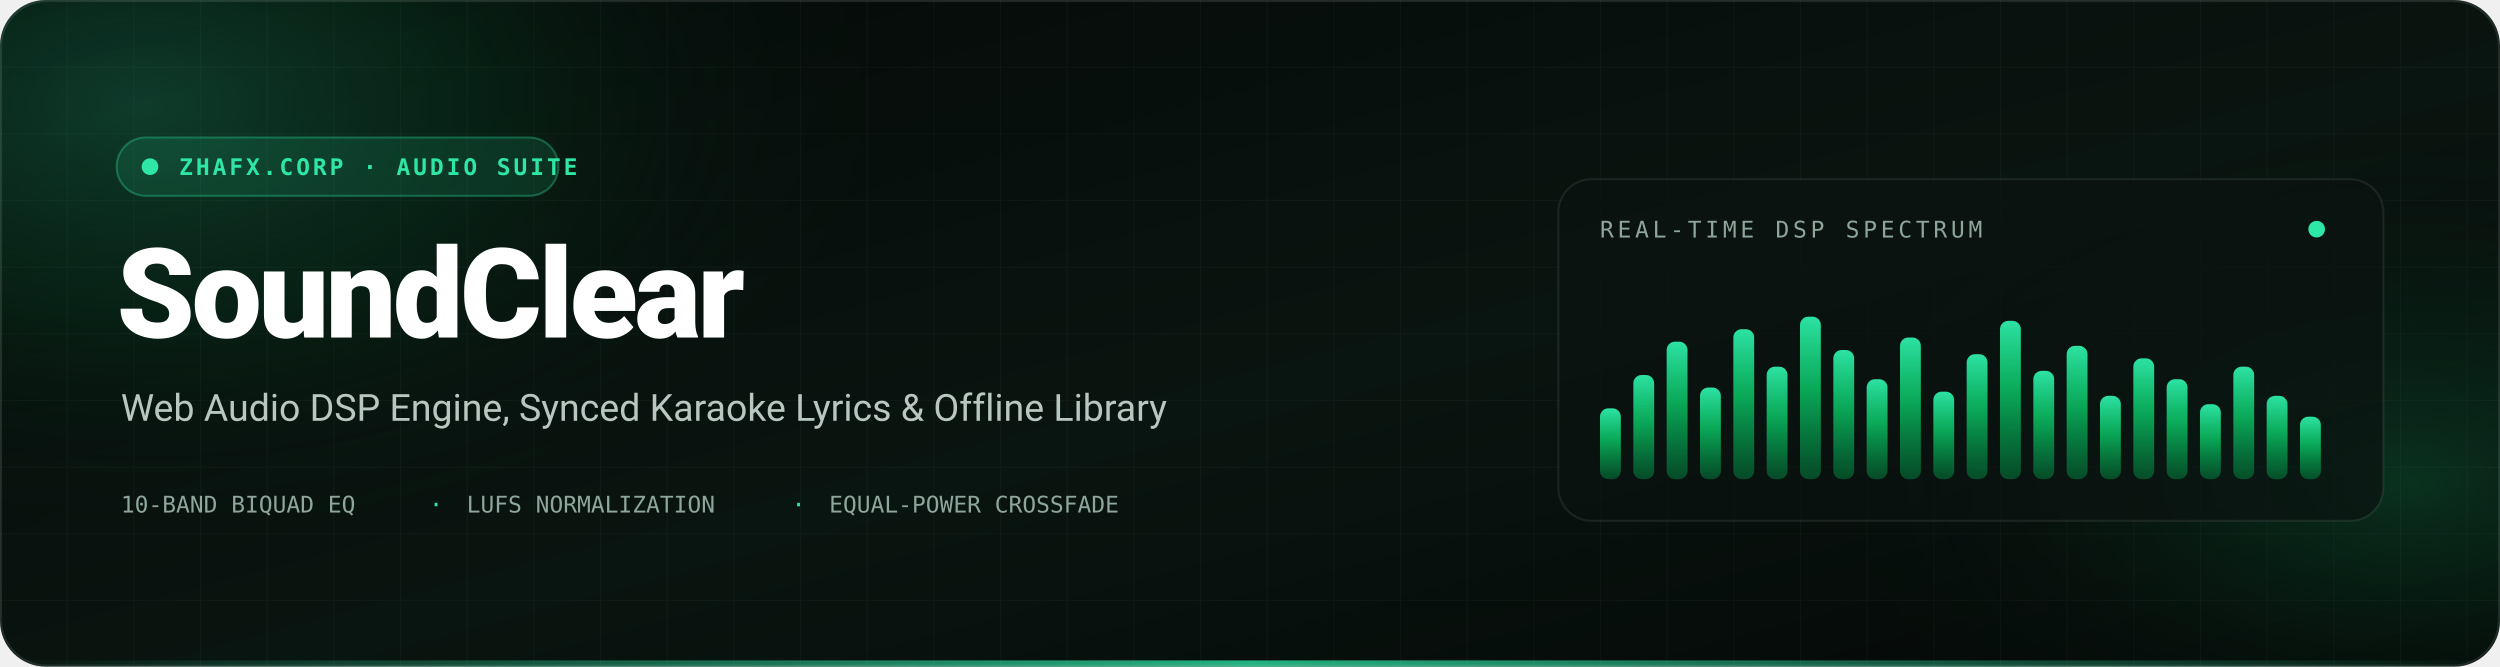
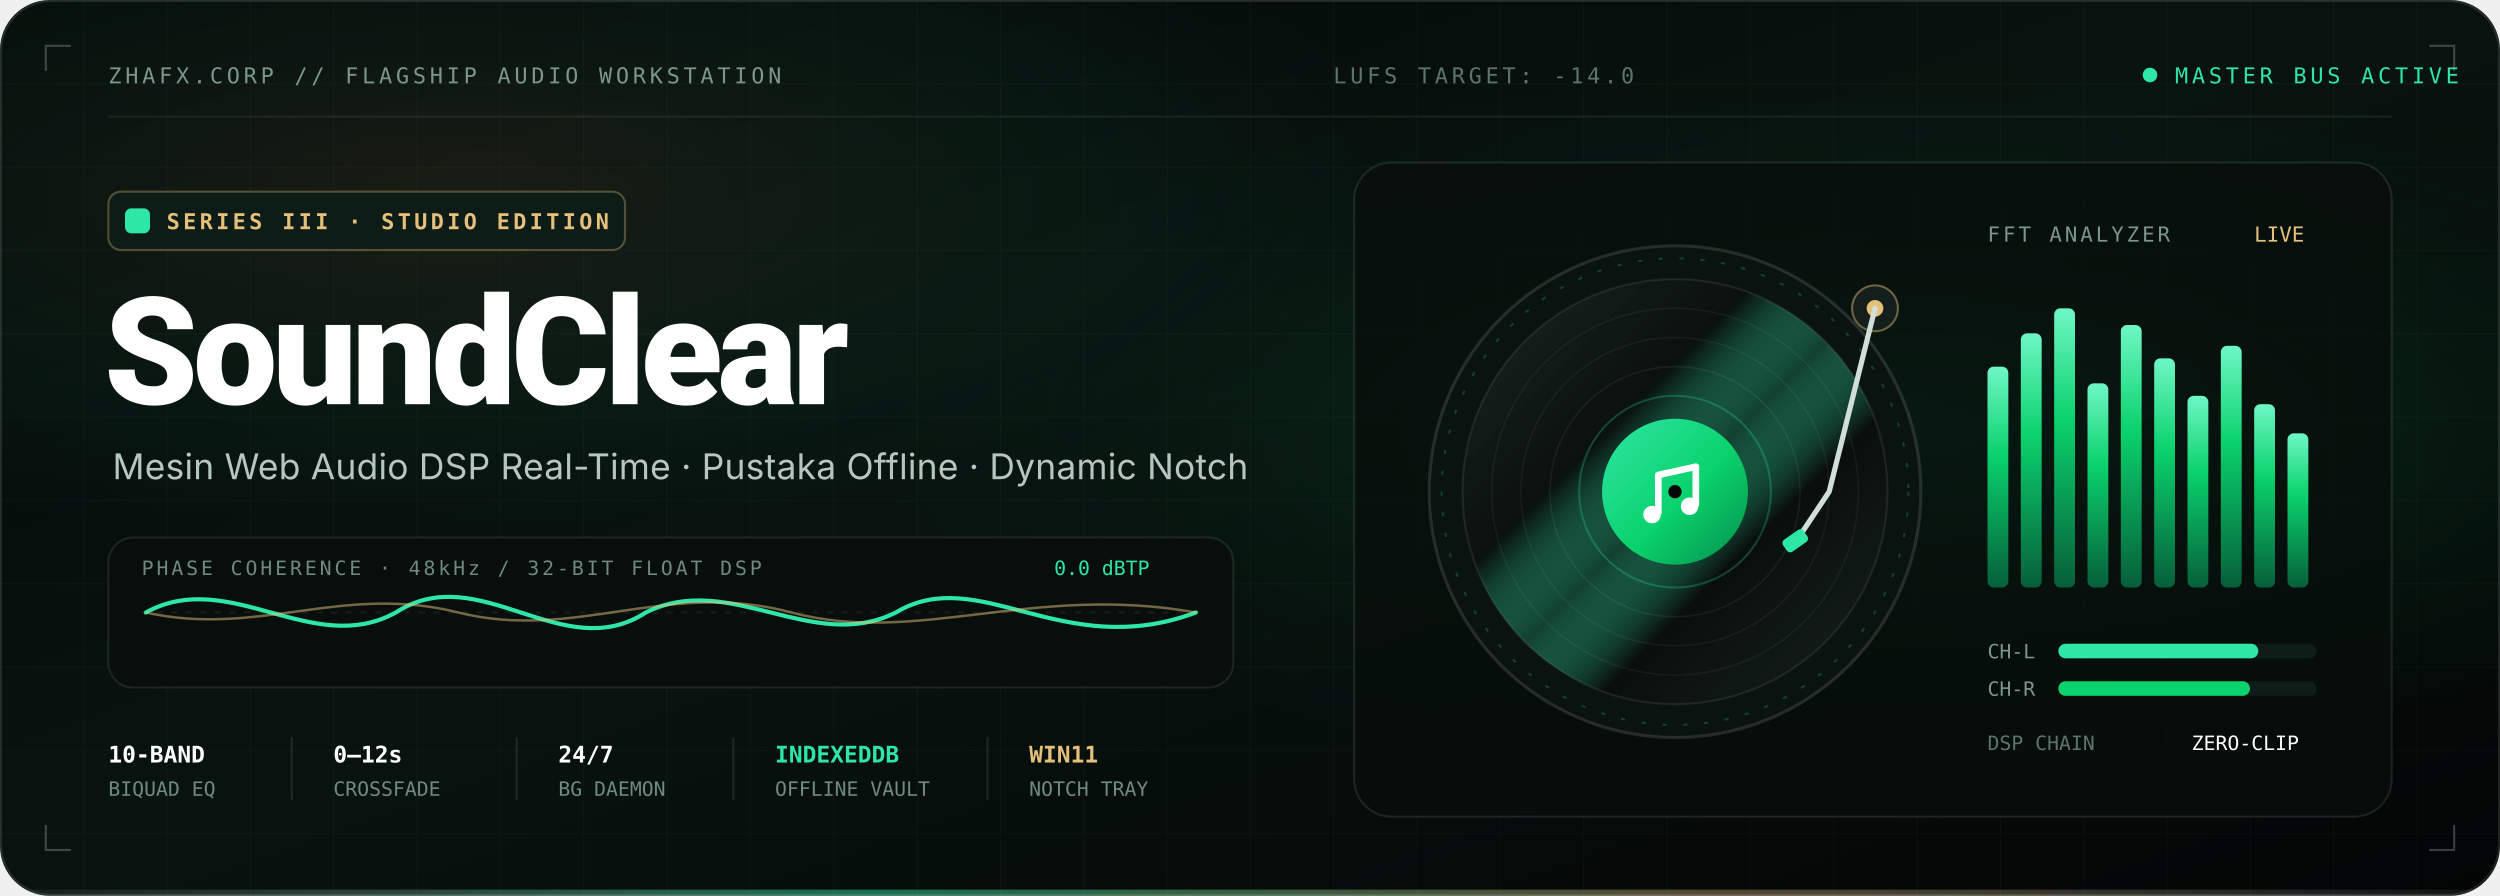
- <svg xmlns="http://www.w3.org/2000/svg" viewBox="0 0 1200 320" width="100%" role="img" aria-label="SoundClear — Studio-Grade Web Audio Music Player">
+ <svg xmlns="http://www.w3.org/2000/svg" viewBox="0 0 1200 430" width="100%" role="img" aria-label="SoundClear Studio Web Audio Console">
  <defs>
-     <linearGradient id="bg-base" x1="0%" y1="0%" x2="100%" y2="100%">
-       <stop offset="0%" stop-color="#050807" />
-       <stop offset="55%" stop-color="#091510" />
-       <stop offset="100%" stop-color="#040706" />
-     </linearGradient>
-     <radialGradient id="aurora-left" cx="22%" cy="35%" r="55%">
+     <linearGradient id="chassis-bg" x1="0%" y1="0%" x2="100%" y2="100%">
+       <stop offset="0%" stop-color="#040706" />
+       <stop offset="48%" stop-color="#08130F" />
+       <stop offset="100%" stop-color="#030505" />
+     </linearGradient>
+     <radialGradient id="emerald-halo" cx="76%" cy="48%" r="44%">
      <stop offset="0%" stop-color="#2EE6A6" stop-opacity="0.22" />
-       <stop offset="55%" stop-color="#0AD26C" stop-opacity="0.06" />
-       <stop offset="100%" stop-color="#050807" stop-opacity="0" />
+       <stop offset="45%" stop-color="#0AD26C" stop-opacity="0.07" />
+       <stop offset="100%" stop-color="#040706" stop-opacity="0" />
    </radialGradient>
-     <radialGradient id="aurora-right" cx="82%" cy="60%" r="48%">
-       <stop offset="0%" stop-color="#1DF78E" stop-opacity="0.16" />
-       <stop offset="100%" stop-color="#050807" stop-opacity="0" />
+     <radialGradient id="champagne-halo" cx="18%" cy="22%" r="42%">
+       <stop offset="0%" stop-color="#E5C07B" stop-opacity="0.09" />
+       <stop offset="65%" stop-color="#2EE6A6" stop-opacity="0.04" />
+       <stop offset="100%" stop-color="#040706" stop-opacity="0" />
    </radialGradient>
-     <linearGradient id="bar-grad" x1="0%" y1="100%" x2="0%" y2="0%">
-       <stop offset="0%" stop-color="#00B555" stop-opacity="0.35" />
-       <stop offset="55%" stop-color="#0AD26C" stop-opacity="0.78" />
-       <stop offset="100%" stop-color="#2EE6A6" stop-opacity="0.98" />
-     </linearGradient>
-     <linearGradient id="stroke-shine" x1="0%" y1="0%" x2="100%" y2="0%">
+     <linearGradient id="rim-sheen" x1="0%" y1="0%" x2="100%" y2="0%">
+       <stop offset="0%" stop-color="#FFFFFF" stop-opacity="0.04" />
+       <stop offset="35%" stop-color="#2EE6A6" stop-opacity="0.45" />
+       <stop offset="68%" stop-color="#E5C07B" stop-opacity="0.35" />
+       <stop offset="100%" stop-color="#FFFFFF" stop-opacity="0.04" />
+     </linearGradient>
+     <linearGradient id="vinyl-sheen" x1="0%" y1="0%" x2="100%" y2="100%">
+       <stop offset="0%" stop-color="#1E2B26" stop-opacity="0.65" />
+       <stop offset="35%" stop-color="#0A100E" stop-opacity="0.92" />
+       <stop offset="50%" stop-color="#2EE6A6" stop-opacity="0.22" />
+       <stop offset="65%" stop-color="#090E0C" stop-opacity="0.94" />
+       <stop offset="100%" stop-color="#1B2622" stop-opacity="0.6" />
+     </linearGradient>
+     <linearGradient id="label-grad" x1="0%" y1="0%" x2="100%" y2="100%">
+       <stop offset="0%" stop-color="#2EE6A6" />
+       <stop offset="55%" stop-color="#0AD26C" />
+       <stop offset="100%" stop-color="#058F49" />
+     </linearGradient>
+     <linearGradient id="laser-sweep" x1="0%" y1="0%" x2="100%" y2="0%">
      <stop offset="0%" stop-color="#2EE6A6" stop-opacity="0" />
-       <stop offset="50%" stop-color="#2EE6A6" stop-opacity="0.75" />
-       <stop offset="100%" stop-color="#2EE6A6" stop-opacity="0" />
-     </linearGradient>
-     <pattern id="studio-grid" width="32" height="32" patternUnits="userSpaceOnUse">
-       <path d="M 32 0 L 0 0 0 32" fill="none" stroke="#FFFFFF" stroke-opacity="0.03" stroke-width="1" />
+       <stop offset="50%" stop-color="#2EE6A6" stop-opacity="0.95" />
+       <stop offset="100%" stop-color="#E5C07B" stop-opacity="0" />
+     </linearGradient>
+     <linearGradient id="eq-bar" x1="0%" y1="100%" x2="0%" y2="0%">
+       <stop offset="0%" stop-color="#065F3A" />
+       <stop offset="60%" stop-color="#0AD26C" />
+       <stop offset="100%" stop-color="#6EF7C5" />
+     </linearGradient>
+     <pattern id="precision-grid" width="40" height="40" patternUnits="userSpaceOnUse">
+       <path d="M 40 0 L 0 0 0 40" fill="none" stroke="#FFFFFF" stroke-opacity="0.025" stroke-width="1" />
    </pattern>
-     <clipPath id="frame-clip">
-       <rect width="1200" height="320" rx="22" />
+     <clipPath id="console-clip">
+       <rect width="1200" height="430" rx="24" />
    </clipPath>
  </defs>
-   <g clip-path="url(#frame-clip)">
-     <rect width="1200" height="320" fill="url(#bg-base)" />
-     <rect width="1200" height="320" fill="url(#studio-grid)" />
-     <ellipse cx="260" cy="110" rx="340" ry="200" fill="url(#aurora-left)">
-       <animate attributeName="cx" values="240;320;240" dur="9s" repeatCount="indefinite" />
-       <animate attributeName="cy" values="100;140;100" dur="9s" repeatCount="indefinite" />
-     </ellipse>
-     <ellipse cx="960" cy="195" rx="310" ry="180" fill="url(#aurora-right)">
-       <animate attributeName="cx" values="980;890;980" dur="11s" repeatCount="indefinite" />
-     </ellipse>
-     <g transform="translate(748, 86)">
-       <rect x="0" y="0" width="396" height="164" rx="16" fill="#0B1310" fill-opacity="0.72" stroke="#FFFFFF" stroke-opacity="0.08" />
-       <text x="20" y="28" fill="#8EA69B" font-family="ui-monospace, SFMono-Regular, Menlo, monospace" font-size="11" letter-spacing="1.8">REAL-TIME DSP SPECTRUM</text>
-       <circle cx="364" cy="24" r="4" fill="#2EE6A6">
-         <animate attributeName="opacity" values="1;0.3;1" dur="1.8s" repeatCount="indefinite" />
+   <g clip-path="url(#console-clip)">
+     <rect width="1200" height="430" fill="url(#chassis-bg)" />
+     <rect width="1200" height="430" fill="url(#precision-grid)" />
+     <rect width="1200" height="430" fill="url(#emerald-halo)" />
+     <rect width="1200" height="430" fill="url(#champagne-halo)" />
+     <g stroke="#FFFFFF" stroke-opacity="0.22" stroke-width="1">
+       <path d="M 22 34 L 22 22 L 34 22" fill="none" />
+       <path d="M 1166 22 L 1178 22 L 1178 34" fill="none" />
+       <path d="M 22 396 L 22 408 L 34 408" fill="none" />
+       <path d="M 1166 408 L 1178 408 L 1178 396" fill="none" />
+     </g>
+     <g font-family="ui-monospace, SFMono-Regular, Menlo, Monaco, monospace" font-size="10.5" letter-spacing="1.8">
+       <text x="52" y="40" fill="#7D968B">ZHAFX.CORP // FLAGSHIP AUDIO WORKSTATION</text>
+       <text x="640" y="40" fill="#5D746B">LUFS TARGET: -14.0</text>
+       <circle cx="1032" cy="36" r="3.5" fill="#2EE6A6">
+         <animate attributeName="opacity" values="1;0.25;1" dur="1.8s" repeatCount="indefinite" />
      </circle>
-       <g transform="translate(20, 48)">
-         <rect x="0" y="62" width="10" height="34" rx="4" fill="url(#bar-grad)">
-           <animate attributeName="height" values="28;76;36;64;28" dur="1.5s" repeatCount="indefinite" />
-           <animate attributeName="y" values="68;20;60;32;68" dur="1.5s" repeatCount="indefinite" />
-         </rect>
-         <rect x="16" y="46" width="10" height="50" rx="4" fill="url(#bar-grad)">
-           <animate attributeName="height" values="48;88;30;72;48" dur="1.3s" repeatCount="indefinite" />
-           <animate attributeName="y" values="48;8;66;24;48" dur="1.3s" repeatCount="indefinite" />
-         </rect>
-         <rect x="32" y="30" width="10" height="66" rx="4" fill="url(#bar-grad)">
-           <animate attributeName="height" values="66;34;90;42;66" dur="1.7s" repeatCount="indefinite" />
-           <animate attributeName="y" values="30;62;6;54;30" dur="1.7s" repeatCount="indefinite" />
-         </rect>
-         <rect x="48" y="52" width="10" height="44" rx="4" fill="url(#bar-grad)">
-           <animate attributeName="height" values="40;82;26;68;40" dur="1.2s" repeatCount="indefinite" />
-           <animate attributeName="y" values="56;14;70;28;56" dur="1.2s" repeatCount="indefinite" />
-         </rect>
-         <rect x="64" y="24" width="10" height="72" rx="4" fill="url(#bar-grad)">
-           <animate attributeName="height" values="72;38;92;52;72" dur="1.6s" repeatCount="indefinite" />
-           <animate attributeName="y" values="24;58;4;44;24" dur="1.6s" repeatCount="indefinite" />
-         </rect>
-         <rect x="80" y="42" width="10" height="54" rx="4" fill="url(#bar-grad)">
-           <animate attributeName="height" values="54;24;78;44;54" dur="1.4s" repeatCount="indefinite" />
-           <animate attributeName="y" values="42;72;18;52;42" dur="1.4s" repeatCount="indefinite" />
-         </rect>
-         <rect x="96" y="18" width="10" height="78" rx="4" fill="url(#bar-grad)">
-           <animate attributeName="height" values="78;44;88;30;78" dur="1.8s" repeatCount="indefinite" />
-           <animate attributeName="y" values="18;52;8;66;18" dur="1.8s" repeatCount="indefinite" />
-         </rect>
-         <rect x="112" y="34" width="10" height="62" rx="4" fill="url(#bar-grad)">
-           <animate attributeName="height" values="62;86;36;70;62" dur="1.35s" repeatCount="indefinite" />
-           <animate attributeName="y" values="34;10;60;26;34" dur="1.35s" repeatCount="indefinite" />
-         </rect>
-         <rect x="128" y="48" width="10" height="48" rx="4" fill="url(#bar-grad)">
-           <animate attributeName="height" values="48;22;80;56;48" dur="1.55s" repeatCount="indefinite" />
-           <animate attributeName="y" values="48;74;16;40;48" dur="1.55s" repeatCount="indefinite" />
-         </rect>
-         <rect x="144" y="28" width="10" height="68" rx="4" fill="url(#bar-grad)">
-           <animate attributeName="height" values="68;90;42;74;68" dur="1.25s" repeatCount="indefinite" />
-           <animate attributeName="y" values="28;6;54;22;28" dur="1.25s" repeatCount="indefinite" />
-         </rect>
-         <rect x="160" y="54" width="10" height="42" rx="4" fill="url(#bar-grad)">
-           <animate attributeName="height" values="42;78;28;64;42" dur="1.65s" repeatCount="indefinite" />
-           <animate attributeName="y" values="54;18;68;32;54" dur="1.65s" repeatCount="indefinite" />
-         </rect>
-         <rect x="176" y="36" width="10" height="60" rx="4" fill="url(#bar-grad)">
-           <animate attributeName="height" values="60;32;84;46;60" dur="1.45s" repeatCount="indefinite" />
-           <animate attributeName="y" values="36;64;12;50;36" dur="1.45s" repeatCount="indefinite" />
-         </rect>
-         <rect x="192" y="20" width="10" height="76" rx="4" fill="url(#bar-grad)">
-           <animate attributeName="height" values="76;42;92;54;76" dur="1.75s" repeatCount="indefinite" />
-           <animate attributeName="y" values="20;54;4;42;20" dur="1.75s" repeatCount="indefinite" />
-         </rect>
-         <rect x="208" y="44" width="10" height="52" rx="4" fill="url(#bar-grad)">
-           <animate attributeName="height" values="52;80;28;66;52" dur="1.3s" repeatCount="indefinite" />
-           <animate attributeName="y" values="44;16;68;30;44" dur="1.3s" repeatCount="indefinite" />
-         </rect>
-         <rect x="224" y="32" width="10" height="64" rx="4" fill="url(#bar-grad)">
-           <animate attributeName="height" values="64;36;86;48;64" dur="1.5s" repeatCount="indefinite" />
-           <animate attributeName="y" values="32;60;10;48;32" dur="1.5s" repeatCount="indefinite" />
-         </rect>
-         <rect x="240" y="56" width="10" height="40" rx="4" fill="url(#bar-grad)">
-           <animate attributeName="height" values="40;74;24;58;40" dur="1.2s" repeatCount="indefinite" />
-           <animate attributeName="y" values="56;22;72;38;56" dur="1.2s" repeatCount="indefinite" />
-         </rect>
-         <rect x="256" y="38" width="10" height="58" rx="4" fill="url(#bar-grad)">
-           <animate attributeName="height" values="58;28;82;44;58" dur="1.6s" repeatCount="indefinite" />
-           <animate attributeName="y" values="38;68;14;52;38" dur="1.6s" repeatCount="indefinite" />
-         </rect>
-         <rect x="272" y="48" width="10" height="48" rx="4" fill="url(#bar-grad)">
-           <animate attributeName="height" values="48;76;30;62;48" dur="1.4s" repeatCount="indefinite" />
-           <animate attributeName="y" values="48;20;66;34;48" dur="1.4s" repeatCount="indefinite" />
-         </rect>
-         <rect x="288" y="60" width="10" height="36" rx="4" fill="url(#bar-grad)">
-           <animate attributeName="height" values="36;68;22;52;36" dur="1.7s" repeatCount="indefinite" />
-           <animate attributeName="y" values="60;28;74;44;60" dur="1.7s" repeatCount="indefinite" />
-         </rect>
-         <rect x="304" y="42" width="10" height="54" rx="4" fill="url(#bar-grad)">
-           <animate attributeName="height" values="54;80;34;60;54" dur="1.35s" repeatCount="indefinite" />
-           <animate attributeName="y" values="42;16;62;36;42" dur="1.35s" repeatCount="indefinite" />
-         </rect>
-         <rect x="320" y="56" width="10" height="40" rx="4" fill="url(#bar-grad)">
-           <animate attributeName="height" values="40;66;26;50;40" dur="1.55s" repeatCount="indefinite" />
-           <animate attributeName="y" values="56;30;70;46;56" dur="1.55s" repeatCount="indefinite" />
-         </rect>
-         <rect x="336" y="66" width="10" height="30" rx="4" fill="url(#bar-grad)">
-           <animate attributeName="height" values="30;58;20;44;30" dur="1.45s" repeatCount="indefinite" />
-           <animate attributeName="y" values="66;38;76;52;66" dur="1.45s" repeatCount="indefinite" />
-         </rect>
-       </g>
-     </g>
-     <g transform="translate(56, 66)">
-       <rect x="0" y="0" width="212" height="28" rx="14" fill="#2EE6A6" fill-opacity="0.12" stroke="#2EE6A6" stroke-opacity="0.32" />
-       <circle cx="16" cy="14" r="4" fill="#2EE6A6">
-         <animate attributeName="r" values="3.5;5;3.5" dur="2s" repeatCount="indefinite" />
-       </circle>
-       <text x="30" y="18" fill="#2EE6A6" font-family="ui-monospace, SFMono-Regular, Menlo, monospace" font-size="11" font-weight="600" letter-spacing="1.4">ZHAFX.CORP · AUDIO SUITE</text>
-       <text x="0" y="96" fill="#FFFFFF" font-family="-apple-system, BlinkMacSystemFont, 'Segoe UI', Roboto, sans-serif" font-size="60" font-weight="800" letter-spacing="-1.6">SoundClear</text>
-       <text x="2" y="136" fill="#B8C7C0" font-family="-apple-system, BlinkMacSystemFont, 'Segoe UI', Roboto, sans-serif" font-size="18" font-weight="400">
-         Web Audio DSP Engine, Synced Karaoke Lyrics &amp; Offline Library
+       <text x="1044" y="40" fill="#2EE6A6">MASTER BUS ACTIVE</text>
+     </g>
+     <line x1="52" y1="56" x2="1148" y2="56" stroke="#FFFFFF" stroke-opacity="0.07" />
+     <g transform="translate(52, 92)">
+       <rect x="0" y="0" width="248" height="28" rx="6" fill="#0E1C17" stroke="#E5C07B" stroke-opacity="0.32" />
+       <rect x="8" y="8" width="12" height="12" rx="3" fill="#2EE6A6" />
+       <text x="28" y="18" fill="#E5C07B" font-family="ui-monospace, SFMono-Regular, Menlo, monospace" font-size="10.5" font-weight="600" letter-spacing="1.6">SERIES III · STUDIO EDITION</text>
+       <text x="-2" y="102" fill="#FFFFFF" font-family="-apple-system, BlinkMacSystemFont, 'SF Pro Display', 'Segoe UI', Roboto, sans-serif" font-size="72" font-weight="800" letter-spacing="-2.4">SoundClear</text>
+       <text x="2" y="138" fill="#B5C7BF" font-family="-apple-system, BlinkMacSystemFont, 'Segoe UI', sans-serif" font-size="17" font-weight="400" letter-spacing="0.1">
+         Mesin Web Audio DSP Real-Time · Pustaka Offline · Dynamic Notch
      </text>
-       <g transform="translate(2, 166)" font-family="ui-monospace, SFMono-Regular, Menlo, monospace" font-size="11" fill="#8EA69B">
-         <text x="0" y="14">10-BAND BIQUAD EQ</text>
-         <text x="148" y="14" fill="#2EE6A6">·</text>
-         <text x="166" y="14">LUFS NORMALIZATION</text>
-         <text x="322" y="14" fill="#2EE6A6">·</text>
-         <text x="340" y="14">EQUAL-POWER CROSSFADE</text>
-       </g>
-     </g>
-     <rect x="0" y="317" width="1200" height="3" fill="url(#stroke-shine)">
-       <animate attributeName="x" values="-1200;1200" dur="4.5s" repeatCount="indefinite" />
+       <g transform="translate(0, 166)">
+         <rect x="0" y="0" width="540" height="72" rx="12" fill="#070E0C" fill-opacity="0.88" stroke="#FFFFFF" stroke-opacity="0.09" />
+         <line x1="16" y1="36" x2="524" y2="36" stroke="#FFFFFF" stroke-opacity="0.06" stroke-dasharray="3 4" />
+         <path fill="none" stroke="#2EE6A6" stroke-width="2" stroke-linecap="round" d="M 18 36 C 58 14, 98 58, 138 36 C 178 10, 218 62, 258 36 C 298 16, 338 56, 378 36 C 418 12, 458 60, 522 36">
+           <animate attributeName="d" values="M 18 36 C 58 14, 98 58, 138 36 C 178 10, 218 62, 258 36 C 298 16, 338 56, 378 36 C 418 12, 458 60, 522 36;                     M 18 36 C 58 58, 98 12, 138 36 C 178 60, 218 14, 258 36 C 298 56, 338 14, 378 36 C 418 54, 458 18, 522 36;                     M 18 36 C 58 22, 98 50, 138 36 C 178 18, 218 54, 258 36 C 298 20, 338 52, 378 36 C 418 24, 458 48, 522 36;                     M 18 36 C 58 14, 98 58, 138 36 C 178 10, 218 62, 258 36 C 298 16, 338 56, 378 36 C 418 12, 458 60, 522 36" dur="2.8s" repeatCount="indefinite" />
+         </path>
+         <path fill="none" stroke="#E5C07B" stroke-opacity="0.5" stroke-width="1.2" d="M 18 36 C 72 48, 112 22, 168 36 C 224 50, 268 20, 328 36 C 388 52, 444 22, 522 36">
+           <animate attributeName="d" values="M 18 36 C 72 48, 112 22, 168 36 C 224 50, 268 20, 328 36 C 388 52, 444 22, 522 36;                     M 18 36 C 72 22, 112 52, 168 36 C 224 18, 268 54, 328 36 C 388 22, 444 50, 522 36;                     M 18 36 C 72 48, 112 22, 168 36 C 224 50, 268 20, 328 36 C 388 52, 444 22, 522 36" dur="3.6s" repeatCount="indefinite" />
+         </path>
+         <text x="16" y="18" fill="#6F897F" font-family="ui-monospace, monospace" font-size="9.5" letter-spacing="1.4">PHASE COHERENCE · 48kHz / 32-BIT FLOAT DSP</text>
+         <text x="454" y="18" fill="#2EE6A6" font-family="ui-monospace, monospace" font-size="9.5">0.0 dBTP</text>
+       </g>
+       <g transform="translate(0, 260)" font-family="ui-monospace, SFMono-Regular, Menlo, monospace" font-size="11">
+         <text x="0" y="14" fill="#FFFFFF" font-weight="700">10-BAND</text>
+         <text x="0" y="30" fill="#718A80" font-size="9.5">BIQUAD EQ</text>
+         <line x1="88" y1="2" x2="88" y2="32" stroke="#FFFFFF" stroke-opacity="0.1" />
+         <text x="108" y="14" fill="#FFFFFF" font-weight="700">0–12s</text>
+         <text x="108" y="30" fill="#718A80" font-size="9.5">CROSSFADE</text>
+         <line x1="196" y1="2" x2="196" y2="32" stroke="#FFFFFF" stroke-opacity="0.1" />
+         <text x="216" y="14" fill="#FFFFFF" font-weight="700">24/7</text>
+         <text x="216" y="30" fill="#718A80" font-size="9.5">BG DAEMON</text>
+         <line x1="300" y1="2" x2="300" y2="32" stroke="#FFFFFF" stroke-opacity="0.1" />
+         <text x="320" y="14" fill="#2EE6A6" font-weight="700">INDEXEDDB</text>
+         <text x="320" y="30" fill="#718A80" font-size="9.5">OFFLINE VAULT</text>
+         <line x1="422" y1="2" x2="422" y2="32" stroke="#FFFFFF" stroke-opacity="0.1" />
+         <text x="442" y="14" fill="#E5C07B" font-weight="700">WIN11</text>
+         <text x="442" y="30" fill="#718A80" font-size="9.5">NOTCH TRAY</text>
+       </g>
+     </g>
+     <g transform="translate(650, 78)">
+       <rect x="0" y="0" width="498" height="314" rx="18" fill="#070E0B" fill-opacity="0.78" stroke="#FFFFFF" stroke-opacity="0.1" />
+       <g transform="translate(154, 158)">
+         <circle cx="0" cy="0" r="118" fill="#0B1310" stroke="#FFFFFF" stroke-opacity="0.12" stroke-width="1.5" />
+         <circle cx="0" cy="0" r="112" fill="none" stroke="#2EE6A6" stroke-opacity="0.22" stroke-width="1" stroke-dasharray="2 8" />
+         <g>
+           <animateTransform attributeName="transform" type="rotate" from="0 0 0" to="360 0 0" dur="14s" repeatCount="indefinite" />
+           <circle cx="0" cy="0" r="102" fill="url(#vinyl-sheen)" stroke="#FFFFFF" stroke-opacity="0.08" />
+           <circle cx="0" cy="0" r="88" fill="none" stroke="#FFFFFF" stroke-opacity="0.05" stroke-width="0.8" />
+           <circle cx="0" cy="0" r="74" fill="none" stroke="#FFFFFF" stroke-opacity="0.05" stroke-width="0.8" />
+           <circle cx="0" cy="0" r="60" fill="none" stroke="#FFFFFF" stroke-opacity="0.06" stroke-width="0.8" />
+           <circle cx="0" cy="0" r="46" fill="none" stroke="#2EE6A6" stroke-opacity="0.25" stroke-width="1" />
+           <circle cx="0" cy="0" r="35" fill="url(#label-grad)" />
+           <path d="M -8 10 V -8 L 10 -12 V 6" fill="none" stroke="#FFFFFF" stroke-width="3.2" stroke-linecap="round" stroke-linejoin="round" />
+           <circle cx="-11" cy="11" r="4.2" fill="#FFFFFF" />
+           <circle cx="7" cy="7" r="4.2" fill="#FFFFFF" />
+           <circle cx="0" cy="0" r="3.2" fill="#050807" />
+         </g>
+         <g transform="translate(96, -88)">
+           <circle cx="0" cy="0" r="11" fill="#141F1B" stroke="#E5C07B" stroke-opacity="0.45" />
+           <circle cx="0" cy="0" r="4" fill="#E5C07B" />
+           <path d="M 0 0 L -22 88 L -38 112" fill="none" stroke="#D1DFD8" stroke-width="2.5" stroke-linecap="round" stroke-linejoin="round" />
+           <rect x="-44" y="108" width="12" height="7" rx="2" transform="rotate(-35 -38 112)" fill="#2EE6A6" />
+         </g>
+       </g>
+       <g transform="translate(304, 24)">
+         <text x="0" y="14" fill="#7D968B" font-family="ui-monospace, monospace" font-size="10" letter-spacing="1.4">FFT ANALYZER</text>
+         <text x="128" y="14" fill="#E5C07B" font-family="ui-monospace, monospace" font-size="10">LIVE</text>
+         <g transform="translate(0, 30)">
+           <rect x="0" y="44" width="10" height="106" rx="3" fill="url(#eq-bar)">
+             <animate attributeName="height" values="42;124;64;98;42" dur="1.3s" repeatCount="indefinite" />
+             <animate attributeName="y" values="108;26;86;52;108" dur="1.3s" repeatCount="indefinite" />
+           </rect>
+           <rect x="16" y="28" width="10" height="122" rx="3" fill="url(#eq-bar)">
+             <animate attributeName="height" values="92;48;134;70;92" dur="1.5s" repeatCount="indefinite" />
+             <animate attributeName="y" values="58;102;16;80;58" dur="1.5s" repeatCount="indefinite" />
+           </rect>
+           <rect x="32" y="16" width="10" height="134" rx="3" fill="url(#eq-bar)">
+             <animate attributeName="height" values="112;68;140;54;112" dur="1.2s" repeatCount="indefinite" />
+             <animate attributeName="y" values="38;82;10;96;38" dur="1.2s" repeatCount="indefinite" />
+           </rect>
+           <rect x="48" y="52" width="10" height="98" rx="3" fill="url(#eq-bar)">
+             <animate attributeName="height" values="64;128;44;104;64" dur="1.6s" repeatCount="indefinite" />
+             <animate attributeName="y" values="86;22;106;46;86" dur="1.6s" repeatCount="indefinite" />
+           </rect>
+           <rect x="64" y="24" width="10" height="126" rx="3" fill="url(#eq-bar)">
+             <animate attributeName="height" values="118;54;130;82;118" dur="1.4s" repeatCount="indefinite" />
+             <animate attributeName="y" values="32;96;20;68;32" dur="1.4s" repeatCount="indefinite" />
+           </rect>
+           <rect x="80" y="40" width="10" height="110" rx="3" fill="url(#eq-bar)">
+             <animate attributeName="height" values="76;132;50;94;76" dur="1.25s" repeatCount="indefinite" />
+             <animate attributeName="y" values="74;18;100;56;74" dur="1.25s" repeatCount="indefinite" />
+           </rect>
+           <rect x="96" y="58" width="10" height="92" rx="3" fill="url(#eq-bar)">
+             <animate attributeName="height" values="96;42;120;68;96" dur="1.7s" repeatCount="indefinite" />
+             <animate attributeName="y" values="54;108;30;82;54" dur="1.7s" repeatCount="indefinite" />
+           </rect>
+           <rect x="112" y="34" width="10" height="116" rx="3" fill="url(#eq-bar)">
+             <animate attributeName="height" values="56;118;84;42;56" dur="1.35s" repeatCount="indefinite" />
+             <animate attributeName="y" values="94;32;66;108;94" dur="1.35s" repeatCount="indefinite" />
+           </rect>
+           <rect x="128" y="62" width="10" height="88" rx="3" fill="url(#eq-bar)">
+             <animate attributeName="height" values="82;36;108;62;82" dur="1.55s" repeatCount="indefinite" />
+             <animate attributeName="y" values="68;114;42;88;68" dur="1.55s" repeatCount="indefinite" />
+           </rect>
+           <rect x="144" y="76" width="10" height="74" rx="3" fill="url(#eq-bar)">
+             <animate attributeName="height" values="48;96;32;78;48" dur="1.45s" repeatCount="indefinite" />
+             <animate attributeName="y" values="102;54;118;72;102" dur="1.45s" repeatCount="indefinite" />
+           </rect>
+         </g>
+         <g transform="translate(0, 204)" font-family="ui-monospace, monospace" font-size="9.5">
+           <text x="0" y="10" fill="#7D968B">CH-L</text>
+           <rect x="34" y="3" width="124" height="7" rx="3.5" fill="#101C18" />
+           <rect x="34" y="3" width="96" height="7" rx="3.5" fill="#2EE6A6">
+             <animate attributeName="width" values="78;114;88;118;78" dur="1.8s" repeatCount="indefinite" />
+           </rect>
+           <text x="0" y="28" fill="#7D968B">CH-R</text>
+           <rect x="34" y="21" width="124" height="7" rx="3.5" fill="#101C18" />
+           <rect x="34" y="21" width="92" height="7" rx="3.5" fill="#0AD26C">
+             <animate attributeName="width" values="84;110;76;115;84" dur="1.6s" repeatCount="indefinite" />
+           </rect>
+           <text x="0" y="54" fill="#5D746B">DSP CHAIN</text>
+           <text x="98" y="54" fill="#FFFFFF">ZERO-CLIP</text>
+         </g>
+       </g>
+     </g>
+     <rect x="0" y="427" width="1200" height="3" fill="url(#rim-sheen)" />
+     <rect x="-400" y="426" width="400" height="4" fill="url(#laser-sweep)">
+       <animate attributeName="x" values="-400;1200" dur="3.8s" repeatCount="indefinite" />
    </rect>
-     <rect x="0.5" y="0.5" width="1199" height="319" rx="22" fill="none" stroke="#FFFFFF" stroke-opacity="0.1" />
+     <rect x="0.5" y="0.5" width="1199" height="429" rx="24" fill="none" stroke="#FFFFFF" stroke-opacity="0.11" />
  </g>
</svg>
